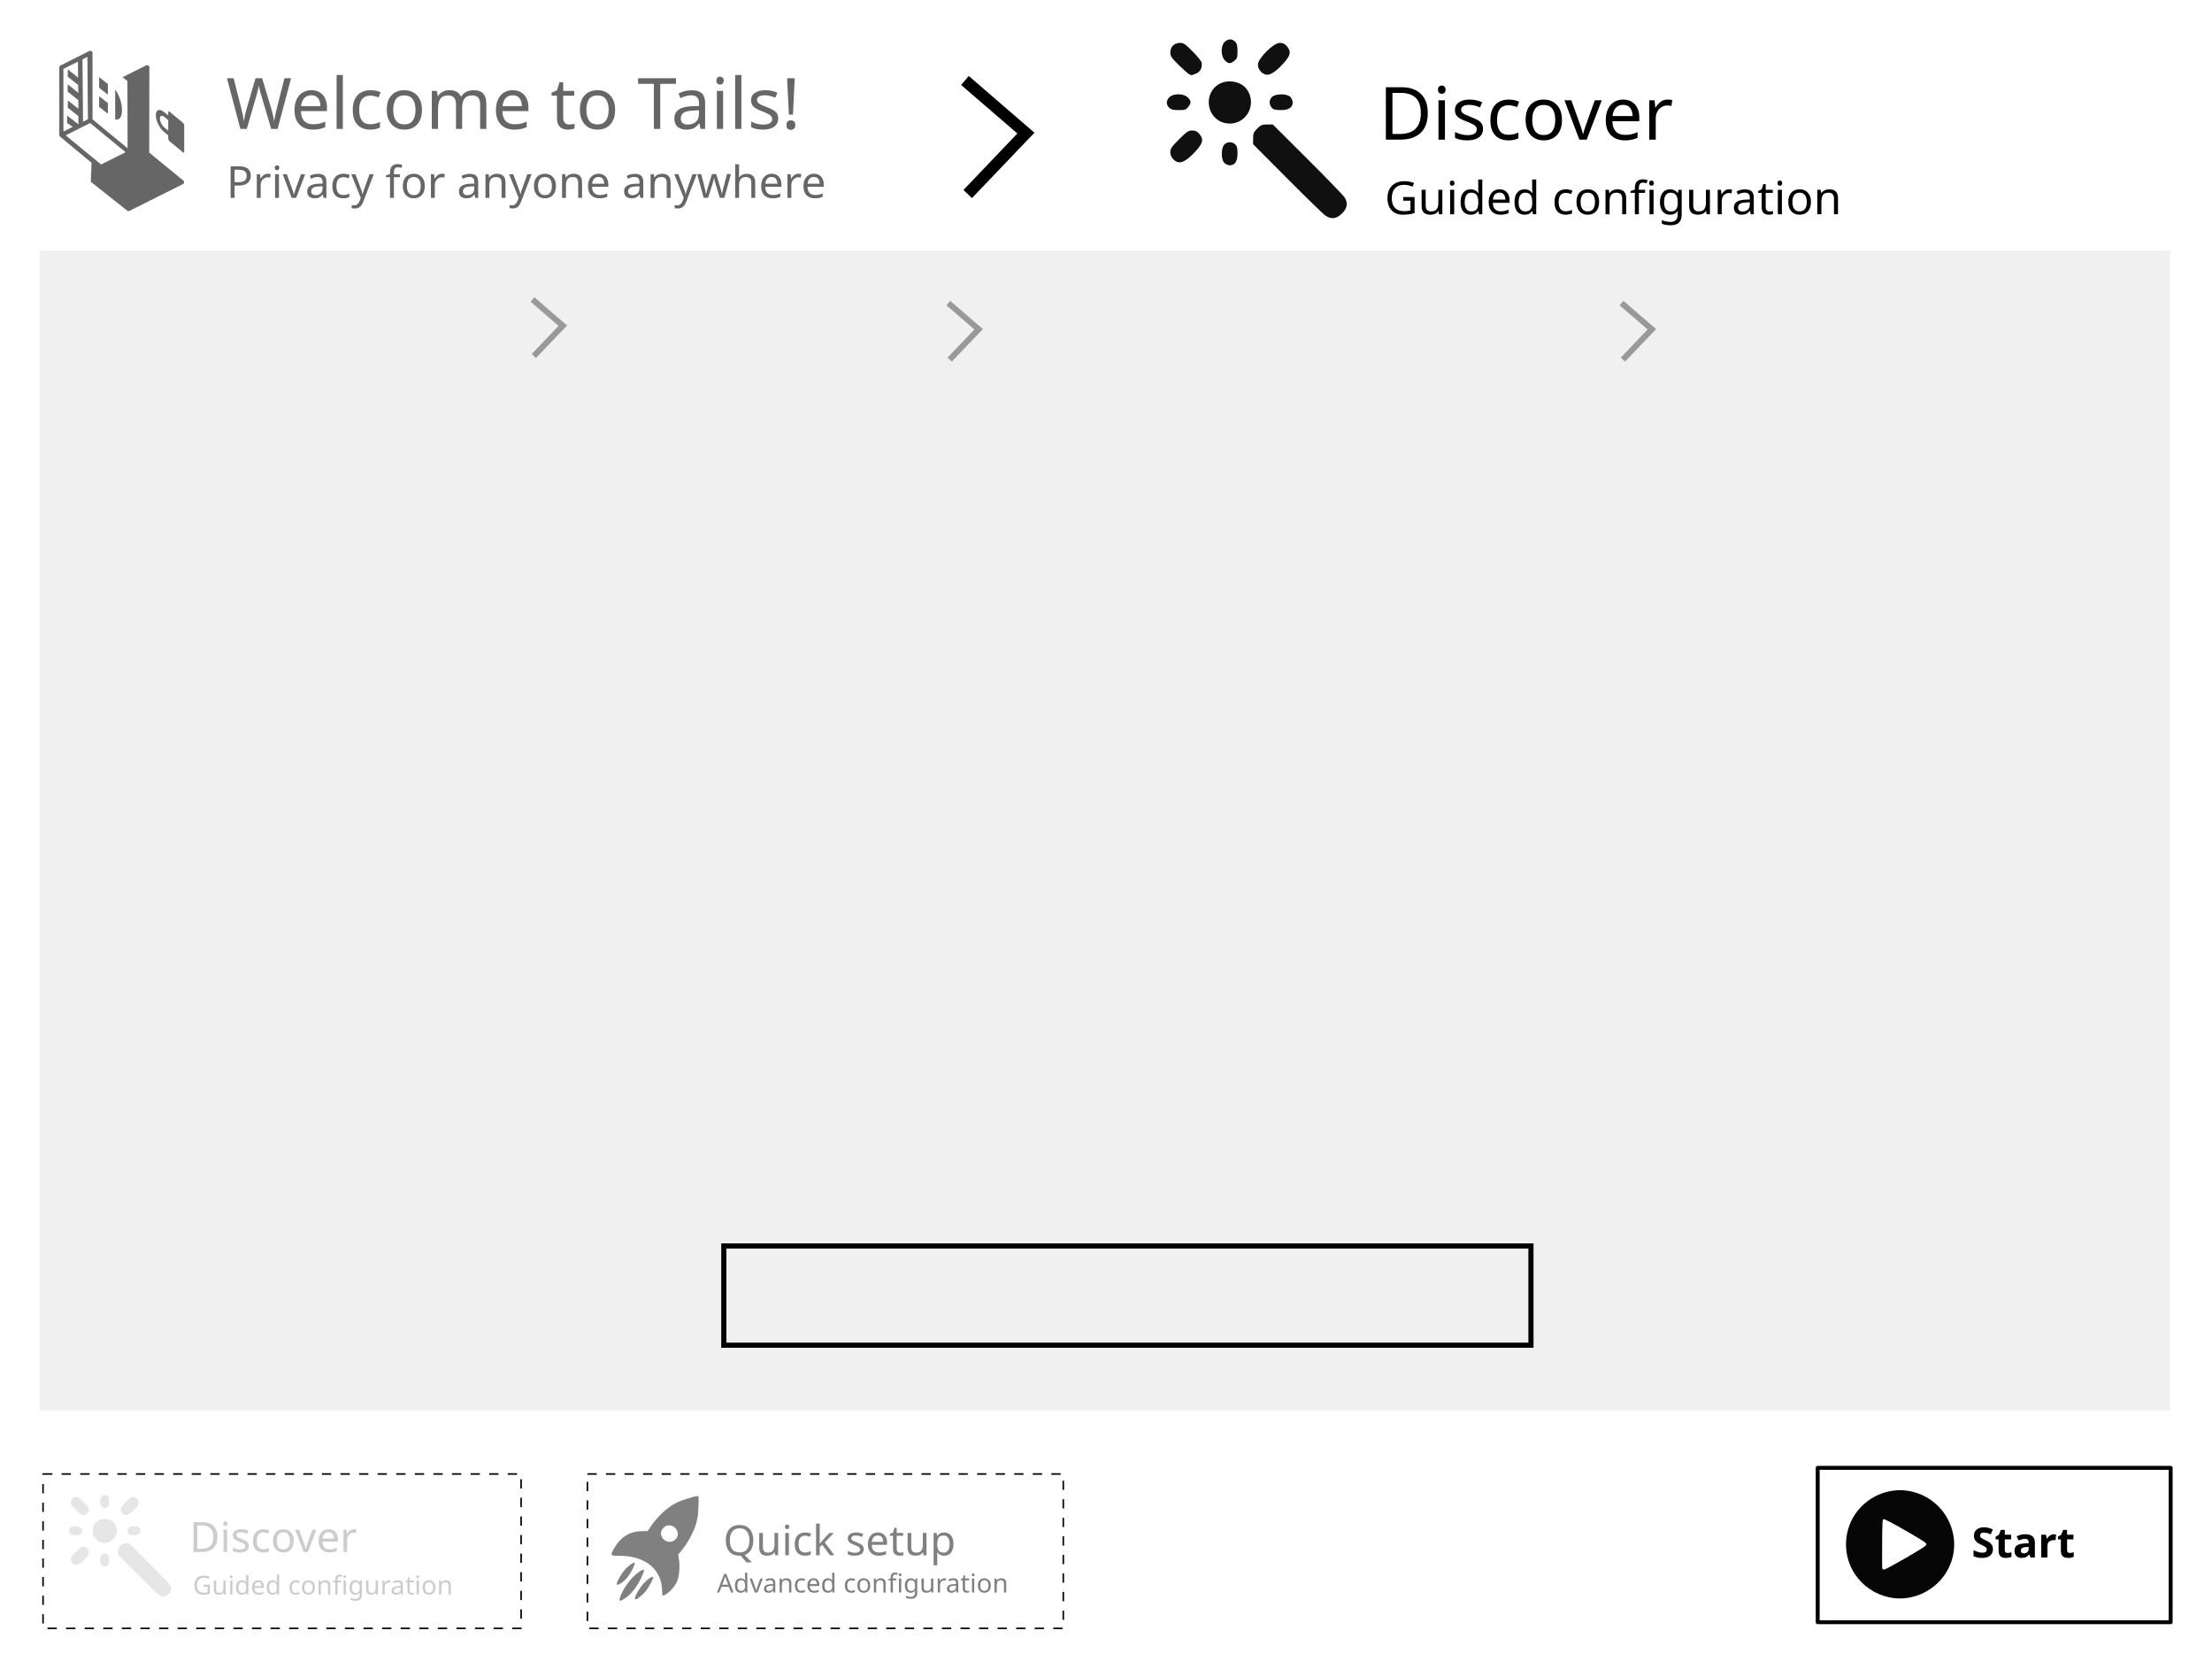
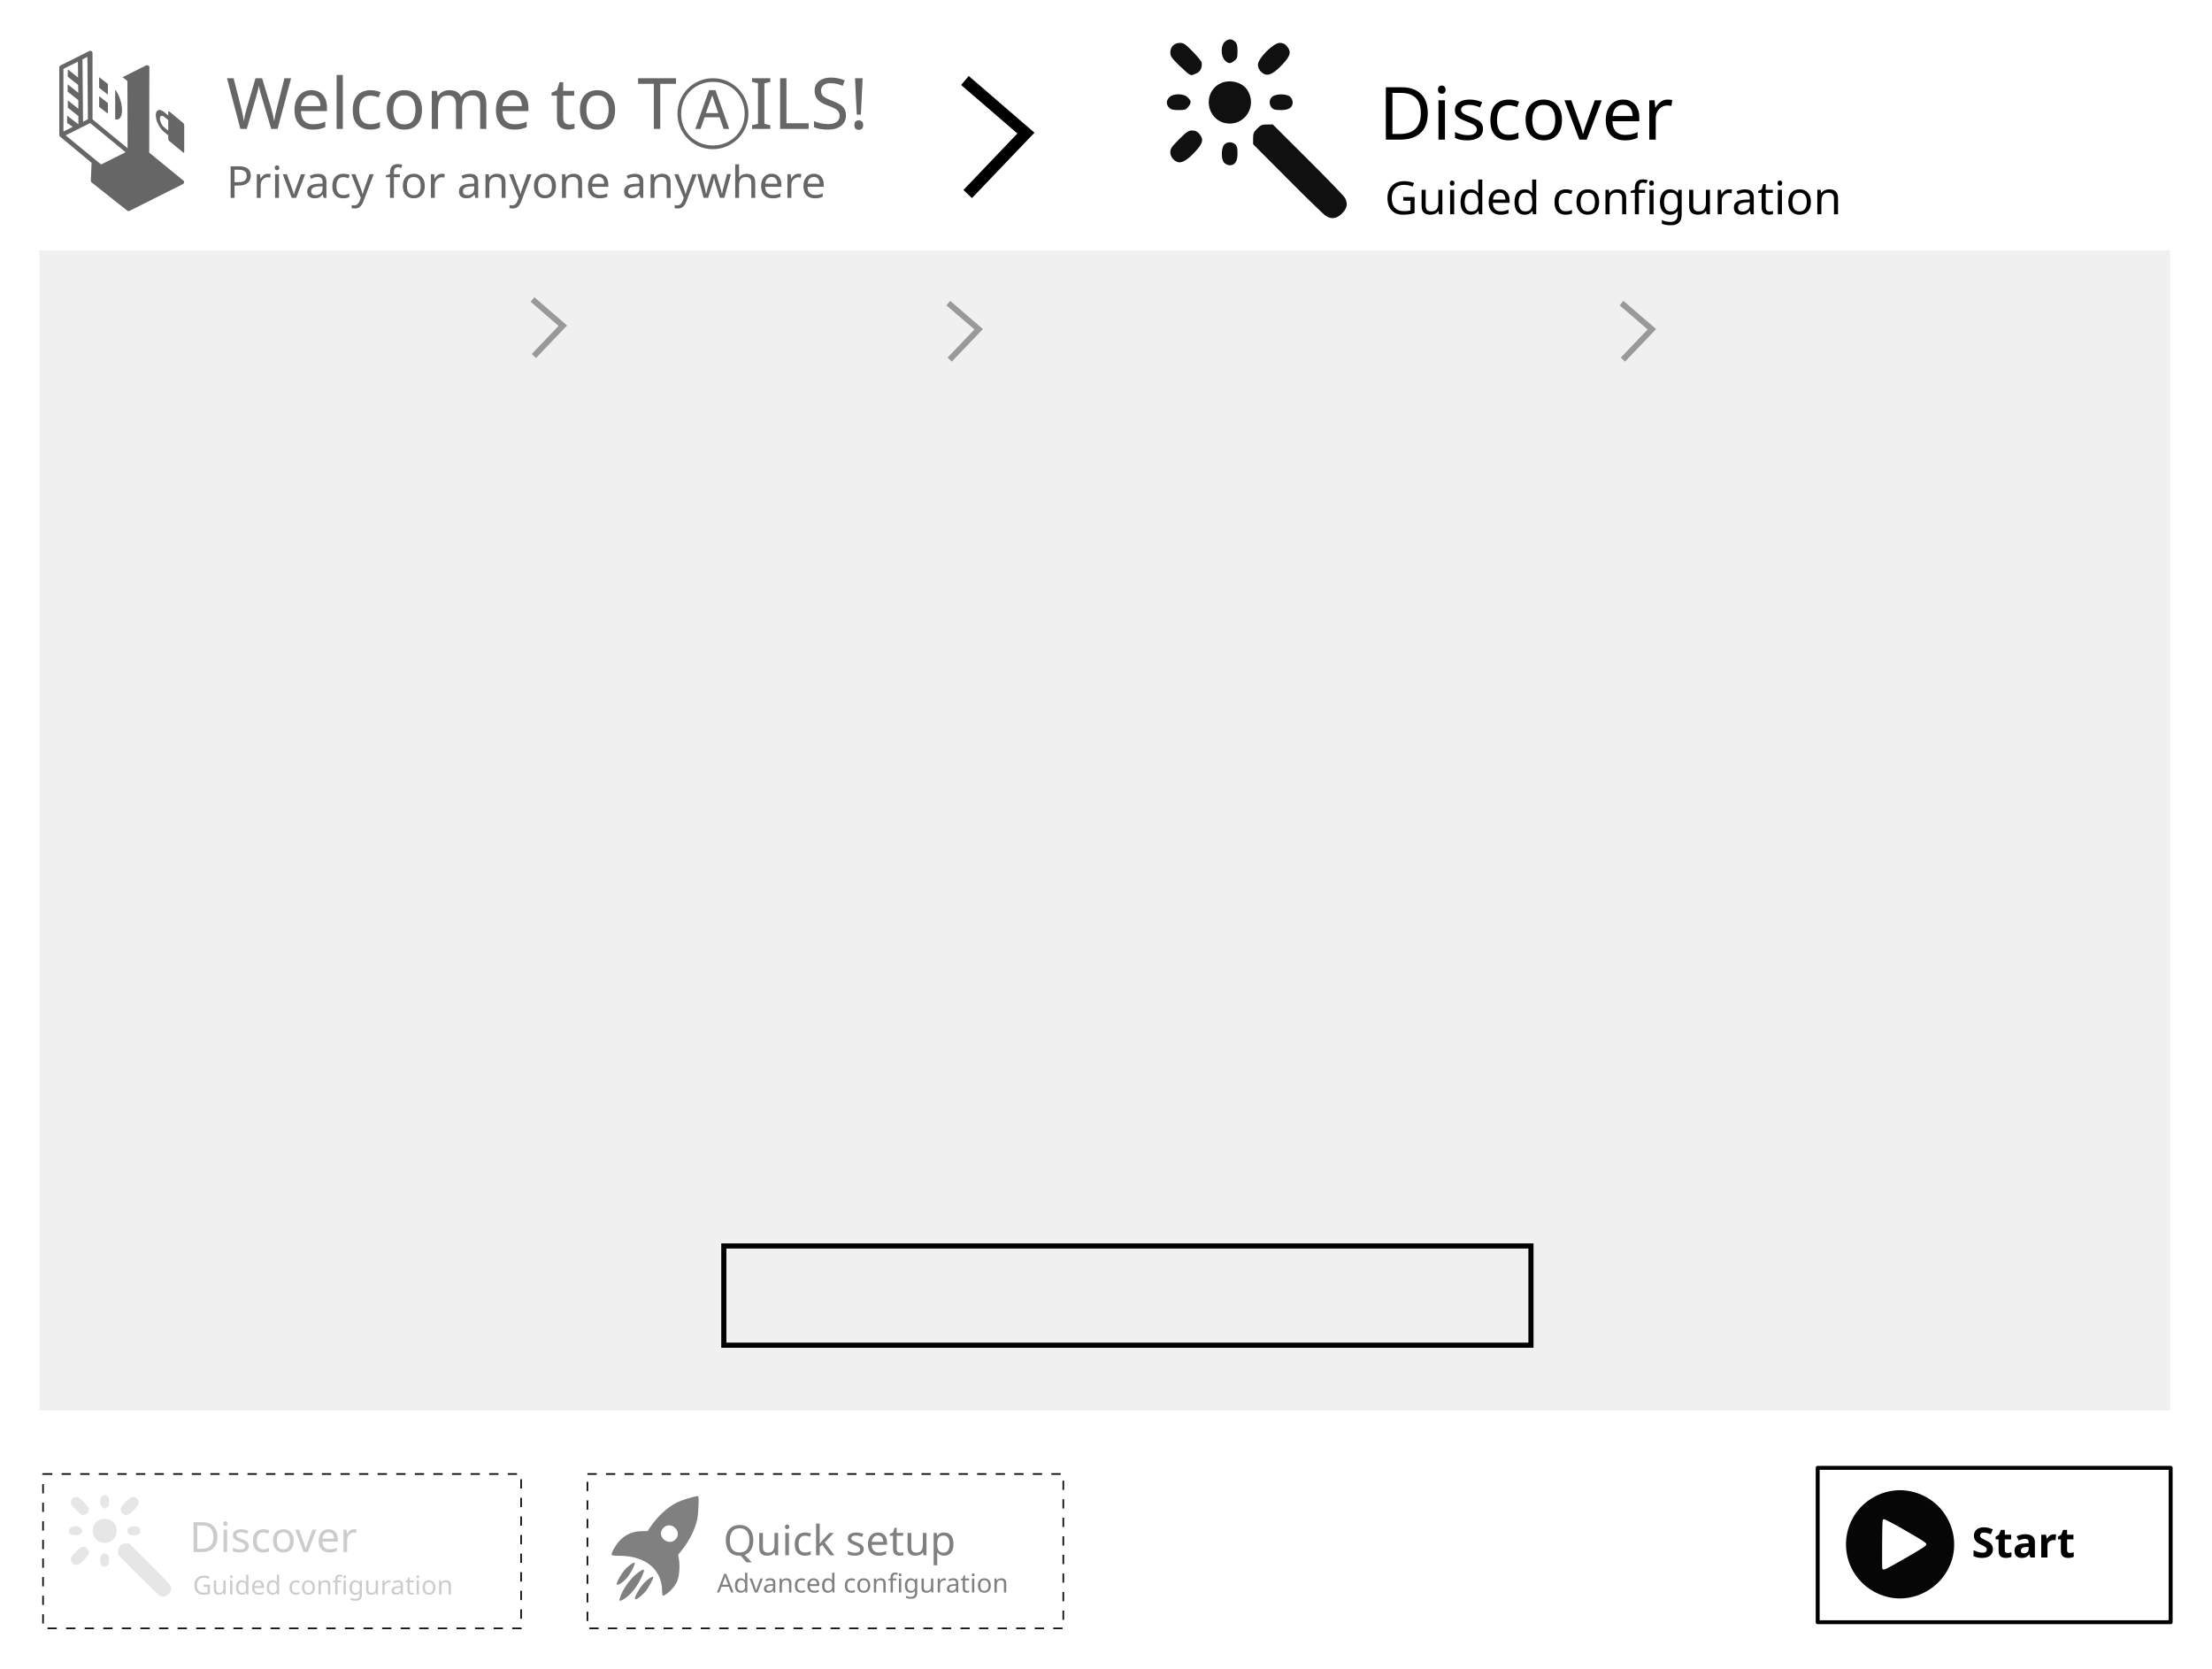
<svg xmlns="http://www.w3.org/2000/svg" width="561.674" height="423.606" id="svg9729" version="1.1">
  <defs id="defs9731" />
  <g id="layer1" transform="translate(-884.3354,-439.4774)">
    <g transform="translate(729.799,158.8333)" id="g9624">
      <rect width="541.026" height="294.504" x="164.536" y="344.239" id="rect22803" style="fill:#f0f0f0;fill-opacity:1;stroke:none" />
      <flowRoot transform="matrix(2,0,0,2,778.3435,-637.4913)" id="flowRoot8410-1" xml:space="preserve" style="font-size:6px;font-style:normal;font-variant:normal;font-weight:bold;font-stretch:normal;text-align:start;line-height:125%;letter-spacing:0px;word-spacing:0px;writing-mode:lr-tb;text-anchor:start;fill:#000000;fill-opacity:1;stroke:none;font-family:Sans;-inkscape-font-specification:Sans Bold">
        <flowRegion id="flowRegion8412-6">
          <rect width="56.756" height="15.766" x="-297.18" y="496.628" id="rect8414-9" style="font-size:6px;font-style:normal;font-variant:normal;font-weight:bold;font-stretch:normal;text-align:start;line-height:125%;writing-mode:lr-tb;text-anchor:start;font-family:Sans;-inkscape-font-specification:Sans Bold" />
        </flowRegion>
        <flowPara id="flowPara8416-9">1. Introduction</flowPara>
      </flowRoot>
      <flowRoot transform="matrix(2,0,0,2,906.9285,-636.4874)" id="flowRoot8410-0-29" xml:space="preserve" style="font-size:6px;font-style:normal;font-variant:normal;font-weight:normal;font-stretch:normal;text-align:start;line-height:125%;letter-spacing:0px;word-spacing:0px;writing-mode:lr-tb;text-anchor:start;fill:#999999;fill-opacity:1;stroke:none;font-family:Sans;-inkscape-font-specification:Sans">
        <flowRegion id="flowRegion8412-9-2">
          <rect width="56.756" height="15.766" x="-297.18" y="496.628" id="rect8414-7-4" style="font-size:6px;font-style:normal;font-variant:normal;font-weight:normal;font-stretch:normal;text-align:start;line-height:125%;writing-mode:lr-tb;text-anchor:start;fill:#999999;font-family:Sans;-inkscape-font-specification:Sans" />
        </flowRegion>
        <flowPara id="flowPara8471-27" style="font-size:6px;font-style:normal;font-variant:normal;font-weight:normal;font-stretch:normal;text-align:start;line-height:125%;writing-mode:lr-tb;text-anchor:start;fill:#999999;font-family:Sans;-inkscape-font-specification:Sans">2. Context</flowPara>
      </flowRoot>
      <flowRoot transform="matrix(2,0,0,2,1187.906,-636.6862)" id="flowRoot8410-3-0" xml:space="preserve" style="font-size:6px;font-style:normal;font-variant:normal;font-weight:normal;font-stretch:normal;text-align:start;line-height:125%;letter-spacing:0px;word-spacing:0px;writing-mode:lr-tb;text-anchor:start;fill:#999999;fill-opacity:1;stroke:none;font-family:Sans;-inkscape-font-specification:Sans">
        <flowRegion id="flowRegion8412-3-4">
          <rect width="56.756" height="15.766" x="-297.18" y="496.628" id="rect8414-4-8" style="font-size:6px;font-style:normal;font-variant:normal;font-weight:normal;font-stretch:normal;text-align:start;line-height:125%;writing-mode:lr-tb;text-anchor:start;fill:#999999;font-family:Sans;-inkscape-font-specification:Sans" />
        </flowRegion>
        <flowPara id="flowPara8416-8-4" style="font-size:6px;font-style:normal;font-variant:normal;font-weight:normal;font-stretch:normal;text-align:start;line-height:125%;writing-mode:lr-tb;text-anchor:start;fill:#999999;font-family:Sans;-inkscape-font-specification:Sans">4. Check and go</flowPara>
      </flowRoot>
      <flowRoot transform="matrix(2,0,0,2,1007.734,-636.5386)" id="flowRoot8410-37-87" xml:space="preserve" style="font-size:6px;font-style:normal;font-weight:normal;line-height:125%;letter-spacing:0px;word-spacing:0px;fill:#999999;fill-opacity:1;stroke:none;font-family:Sans">
        <flowRegion id="flowRegion8412-0-07">
          <rect width="68.921" height="9.85" x="-297.18" y="496.628" id="rect8414-45-31" style="font-size:6px;fill:#999999" />
        </flowRegion>
        <flowPara id="flowPara8416-5-3">3. Need to save data?</flowPara>
      </flowRoot>
      <text x="211.949" y="313.365" id="text3840-4-10" xml:space="preserve" style="font-size:17.998px;font-style:normal;font-variant:normal;font-weight:normal;font-stretch:normal;text-align:start;line-height:125%;letter-spacing:0px;word-spacing:0px;writing-mode:lr-tb;text-anchor:start;fill:#666666;fill-opacity:1;stroke:none;font-family:Sans;-inkscape-font-specification:Sans">
-         <tspan x="211.949" y="313.365" id="tspan3842-3-5" style="fill:#666666">Welcome to Tails!</tspan>
+         <tspan x="211.949" y="313.365" id="tspan3842-3-5" style="fill:#666666">Welcome to TⒶILS!</tspan>
      </text>
      <path d="m 400.525,299.938 -1.938,2.281 14.281,12.312 -13.688,14.344 2.156,2.062 14.781,-15.469 1.094,-1.125 -1.188,-1.031 -15.5,-13.375 z" id="path22225" style="font-size:medium;font-style:normal;font-variant:normal;font-weight:normal;font-stretch:normal;text-indent:0;text-align:start;text-decoration:none;line-height:normal;letter-spacing:normal;word-spacing:normal;text-transform:none;direction:ltr;block-progression:tb;writing-mode:lr-tb;text-anchor:start;baseline-shift:baseline;color:#000000;fill:#000000;fill-opacity:1;stroke:none;stroke-width:3;marker:none;visibility:visible;display:inline;overflow:visible;enable-background:accumulate;font-family:Sans;-inkscape-font-specification:Sans" />
      <text x="504.626" y="316.093" id="text3836-4" xml:space="preserve" style="font-size:18.624px;font-style:normal;font-variant:normal;font-weight:normal;font-stretch:normal;text-align:start;line-height:125%;letter-spacing:0px;word-spacing:0px;writing-mode:lr-tb;text-anchor:start;fill:#000000;fill-opacity:1;stroke:none;font-family:Sans;-inkscape-font-specification:Sans">
        <tspan x="504.626" y="316.093" id="tspan3838-7">Discover</tspan>
      </text>
      <text x="506.136" y="335.044" id="text20391" xml:space="preserve" style="font-size:11.614px;font-style:normal;font-variant:normal;font-weight:normal;font-stretch:normal;text-align:start;line-height:125%;letter-spacing:0px;word-spacing:0px;writing-mode:lr-tb;text-anchor:start;fill:#000000;fill-opacity:1;stroke:none;font-family:Sans;-inkscape-font-specification:Sans">
        <tspan x="506.136" y="335.044" id="tspan20393">Guided configuration</tspan>
      </text>
      <path d="m 491.16,335.435 c -0.503,-0.316 -4.856,-4.537 -9.673,-9.379 l -8.759,-8.804 0,-1.466 c 0,-1.26 0.145,-1.61 1.036,-2.501 0.891,-0.891 1.241,-1.036 2.502,-1.036 l 1.466,0 8.945,8.912 c 4.92,4.901 9.141,9.282 9.38,9.734 0.778,1.472 0.558,2.629 -0.748,3.935 -1.366,1.366 -2.644,1.553 -4.149,0.605 z m -25.744,-13.437 c -0.821,-0.821 -0.856,-3.589 -0.058,-4.574 0.67,-0.827 1.978,-0.892 2.81,-0.139 0.466,0.421 0.599,0.939 0.599,2.323 0,2.013 -0.651,2.999 -1.98,2.999 -0.419,0 -1.036,-0.274 -1.371,-0.609 z m -11.882,-0.218 c -1.06,-0.38 -1.828,-1.422 -1.828,-2.479 0,-0.92 0.309,-1.376 2.231,-3.298 1.922,-1.922 2.379,-2.231 3.298,-2.231 0.721,0 1.268,0.222 1.684,0.685 1.337,1.485 1.153,2.475 -0.864,4.664 -2.003,2.174 -3.47,3.036 -4.521,2.658 z m 12.079,-9.894 c -4.718,-1.006 -5.694,-7.555 -1.48,-9.923 2.27,-1.276 5.602,-0.626 7.006,1.367 2.915,4.138 -0.615,9.603 -5.526,8.556 z m -14.211,-3.903 c -0.809,-0.809 -0.771,-1.875 0.096,-2.689 1.05,-0.986 3.616,-0.939 4.64,0.085 0.912,0.912 0.934,1.37 0.116,2.41 -0.555,0.706 -0.849,0.803 -2.437,0.803 -1.4,0 -1.943,-0.137 -2.415,-0.609 z m 26.058,0.009 c -0.753,-0.832 -0.689,-2.14 0.139,-2.81 0.986,-0.798 3.753,-0.763 4.574,0.058 0.335,0.335 0.609,0.952 0.609,1.371 0,1.329 -0.987,1.98 -2.999,1.98 -1.384,0 -1.902,-0.134 -2.323,-0.599 z m -20.879,-8.448 c -0.251,-0.09 -1.451,-1.138 -2.666,-2.329 -1.932,-1.895 -2.209,-2.304 -2.209,-3.263 0,-1.428 1.012,-2.422 2.465,-2.422 0.905,0 1.362,0.312 3.232,2.209 1.198,1.215 2.216,2.483 2.263,2.818 0.181,1.29 -0.343,2.316 -1.41,2.762 -0.575,0.24 -1.084,0.426 -1.132,0.413 -0.047,-0.014 -0.292,-0.098 -0.543,-0.187 z m 19.194,-0.007 c -1.06,-0.38 -1.828,-1.422 -1.828,-2.479 0,-1.585 3.944,-5.529 5.529,-5.529 0.721,0 1.268,0.222 1.684,0.685 1.337,1.485 1.153,2.475 -0.864,4.664 -2.003,2.174 -3.47,3.036 -4.521,2.658 z m -10.22,-3.576 c -1.056,-1.056 -1.08,-3.709 -0.043,-4.683 0.88,-0.826 1.853,-0.846 2.646,-0.053 0.472,0.472 0.609,1.016 0.609,2.415 0,1.588 -0.097,1.882 -0.803,2.437 -1.04,0.818 -1.498,0.796 -2.41,-0.116 z" id="path21150" style="fill:#101010" />
      <rect width="89.624" height="39.191" x="616.086" y="653.302" id="rect3779-5-4-1" style="fill:none;stroke:#000000;stroke-width:1;stroke-linejoin:round;stroke-miterlimit:4;stroke-opacity:1;stroke-dasharray:none" />
      <text x="677.955" y="676.062" id="text3844-1" xml:space="preserve" style="font-size:10.6px;font-style:normal;font-variant:normal;font-weight:bold;font-stretch:normal;text-align:center;line-height:125%;letter-spacing:0px;word-spacing:0px;writing-mode:lr-tb;text-anchor:middle;fill:#000000;fill-opacity:1;stroke:none;font-family:Sans;-inkscape-font-specification:Sans Bold">
        <tspan x="677.955" y="676.062" id="tspan3846-4" style="font-size:10.6px;font-style:normal;font-variant:normal;font-weight:bold;font-stretch:normal;text-align:center;line-height:125%;writing-mode:lr-tb;text-anchor:middle;font-family:Sans;-inkscape-font-specification:Sans Bold">Start</tspan>
      </text>
      <rect width="121.391" height="39.191" x="165.466" y="654.863" id="rect3779-4-3" style="fill:none;stroke:#000000;stroke-width:0.393;stroke-linejoin:round;stroke-miterlimit:4;stroke-opacity:1;stroke-dasharray:2.36, 2.36;stroke-dashoffset:0" />
      <rect width="120.83" height="39.191" x="303.698" y="654.863" id="rect3779-8-4-3" style="fill:none;stroke:#000000;stroke-width:0.393;stroke-linejoin:round;stroke-miterlimit:4;stroke-opacity:1;stroke-dasharray:2.356, 2.356;stroke-dashoffset:0" />
      <text x="202.648" y="674.669" id="text3836-4-8" xml:space="preserve" style="font-size:10.6px;font-style:normal;font-variant:normal;font-weight:normal;font-stretch:normal;text-align:start;line-height:125%;letter-spacing:0px;word-spacing:0px;writing-mode:lr-tb;text-anchor:start;fill:#cccccc;fill-opacity:1;stroke:none;font-family:Sans;-inkscape-font-specification:Sans">
        <tspan x="202.648" y="674.669" id="tspan3838-7-2" style="fill:#cccccc">Discover</tspan>
      </text>
      <text x="338.199" y="675.497" id="text3840-4" xml:space="preserve" style="font-size:10.6px;font-style:normal;font-variant:normal;font-weight:normal;font-stretch:normal;text-align:start;line-height:125%;letter-spacing:0px;word-spacing:0px;writing-mode:lr-tb;text-anchor:start;fill:#808080;fill-opacity:1;stroke:none;font-family:Sans;-inkscape-font-specification:Sans">
        <tspan x="338.199" y="675.497" id="tspan3842-3" style="fill:#808080">Quick setup</tspan>
      </text>
      <text x="203.508" y="685.455" id="text20391-3" xml:space="preserve" style="font-size:6.61px;font-style:normal;font-variant:normal;font-weight:normal;font-stretch:normal;text-align:start;line-height:125%;letter-spacing:0px;word-spacing:0px;writing-mode:lr-tb;text-anchor:start;fill:#cccccc;fill-opacity:1;stroke:none;font-family:Sans;-inkscape-font-specification:Sans">
        <tspan x="203.508" y="685.455" id="tspan20393-5" style="fill:#cccccc">Guided configuration</tspan>
      </text>
      <text x="336.577" y="684.95" id="text20391-4" xml:space="preserve" style="font-size:6.61px;font-style:normal;font-variant:normal;font-weight:normal;font-stretch:normal;text-align:start;line-height:125%;letter-spacing:0px;word-spacing:0px;writing-mode:lr-tb;text-anchor:start;fill:#808080;fill-opacity:1;stroke:none;font-family:Sans;-inkscape-font-specification:Sans">
        <tspan x="336.577" y="684.95" id="tspan20393-7" style="fill:#808080">Advanced configuration</tspan>
      </text>
      <path d="m 311.885,686.542 c 0.498,-2.028 2.651,-5.145 4.49,-6.502 2.014,-1.486 2.148,-1.202 0.765,1.619 -1.008,2.056 -2.559,3.925 -4.039,4.868 -1.064,0.678 -1.379,0.682 -1.215,0.015 z m 3.893,-0.018 c -0.223,-0.361 1.22,-2.864 2.299,-3.988 1.04,-1.083 2.069,-1.755 2.313,-1.51 0.2,0.2 -1.202,2.817 -1.987,3.709 -0.763,0.867 -2.084,1.946 -2.383,1.946 -0.08,0 -0.189,-0.07 -0.242,-0.156 z m 6.887,-1.824 c -0.014,-5.597 -4.174,-9.071 -10.862,-9.071 -1.418,0 -1.879,-0.061 -1.954,-0.257 -0.168,-0.438 1.022,-2.524 2.064,-3.615 1.551,-1.626 3.382,-2.376 5.822,-2.385 l 1.236,-0.005 0.742,-1.093 c 1.911,-2.814 4.396,-5.072 6.893,-6.264 1.096,-0.523 4.148,-1.465 4.995,-1.543 0.353,-0.032 0.366,0.06 0.308,2.269 -0.033,1.266 -0.17,2.842 -0.303,3.503 -0.527,2.598 -2.039,5.621 -4.057,8.112 l -0.829,1.023 0.205,1.095 c 0.291,1.554 0.111,4.18 -0.373,5.45 -0.431,1.132 -1.521,2.49 -2.662,3.316 -1.068,0.774 -1.221,0.707 -1.224,-0.535 z m 2.964,-12.885 c 1.254,-0.741 1.375,-2.367 0.25,-3.355 -1.111,-0.976 -2.688,-0.641 -3.327,0.707 -0.833,1.756 1.374,3.655 3.078,2.648 z m -14.465,10.767 c 0.248,-0.821 1.207,-2.458 1.944,-3.318 0.898,-1.049 2.34,-2.087 2.574,-1.854 0.222,0.222 -0.778,2.304 -1.683,3.504 -1.166,1.546 -3.151,2.714 -2.834,1.668 z" id="path21112" style="fill:#808080" />
      <path d="m 194.984,685.678 c -0.286,-0.18 -2.764,-2.582 -5.506,-5.338 l -4.985,-5.011 0,-0.834 c 0,-0.717 0.083,-0.917 0.59,-1.424 0.507,-0.507 0.706,-0.59 1.424,-0.59 l 0.834,0 5.091,5.072 c 2.8,2.79 5.203,5.283 5.339,5.54 0.443,0.838 0.318,1.497 -0.426,2.24 -0.778,0.778 -1.505,0.884 -2.361,0.345 z m -14.653,-7.648 c -0.467,-0.467 -0.487,-2.042 -0.033,-2.604 0.381,-0.471 1.126,-0.508 1.599,-0.079 0.265,0.24 0.341,0.535 0.341,1.322 0,1.146 -0.371,1.707 -1.127,1.707 -0.238,0 -0.59,-0.156 -0.78,-0.347 z m -6.763,-0.124 c -0.603,-0.216 -1.04,-0.809 -1.04,-1.411 0,-0.523 0.176,-0.783 1.27,-1.877 1.094,-1.094 1.354,-1.27 1.877,-1.27 0.41,0 0.721,0.127 0.959,0.39 0.761,0.845 0.656,1.409 -0.492,2.654 -1.14,1.237 -1.975,1.728 -2.573,1.513 z m 6.875,-5.631 c -2.685,-0.573 -3.241,-4.3 -0.842,-5.648 1.292,-0.726 3.189,-0.356 3.988,0.778 1.659,2.355 -0.35,5.466 -3.145,4.87 z m -8.089,-2.221 c -0.46,-0.46 -0.439,-1.067 0.055,-1.53 0.598,-0.561 2.058,-0.535 2.641,0.049 0.519,0.519 0.532,0.78 0.066,1.372 -0.316,0.402 -0.483,0.457 -1.387,0.457 -0.797,0 -1.106,-0.078 -1.375,-0.347 z m 14.831,0.005 c -0.429,-0.474 -0.392,-1.218 0.079,-1.599 0.561,-0.454 2.136,-0.434 2.604,0.033 0.191,0.191 0.347,0.542 0.347,0.78 0,0.756 -0.562,1.127 -1.707,1.127 -0.788,0 -1.082,-0.076 -1.322,-0.341 z m -11.883,-4.808 c -0.143,-0.051 -0.826,-0.648 -1.517,-1.326 -1.1,-1.078 -1.257,-1.311 -1.257,-1.857 0,-0.813 0.576,-1.378 1.403,-1.378 0.515,0 0.775,0.178 1.84,1.257 0.682,0.691 1.261,1.413 1.288,1.604 0.103,0.734 -0.195,1.318 -0.803,1.572 -0.327,0.137 -0.617,0.243 -0.644,0.235 -0.027,-0.008 -0.166,-0.056 -0.309,-0.107 z m 10.924,-0.004 c -0.603,-0.216 -1.04,-0.809 -1.04,-1.411 0,-0.902 2.245,-3.147 3.147,-3.147 0.41,0 0.721,0.127 0.959,0.39 0.761,0.845 0.656,1.409 -0.492,2.654 -1.14,1.237 -1.975,1.728 -2.573,1.513 z m -5.817,-2.035 c -0.601,-0.601 -0.615,-2.111 -0.024,-2.665 0.501,-0.47 1.055,-0.481 1.506,-0.03 0.269,0.269 0.347,0.578 0.347,1.375 0,0.904 -0.055,1.071 -0.457,1.387 -0.592,0.466 -0.852,0.453 -1.372,-0.066 z" id="path21150-9" style="fill:#e6e6e6" />
      <path d="m 566.759,357.027 -0.964,1.135 7.107,6.127 -6.811,7.138 1.073,1.026 7.356,-7.698 0.544,-0.56 -0.591,-0.513 -7.713,-6.656 z" id="path22225-3" style="font-size:medium;font-style:normal;font-variant:normal;font-weight:normal;font-stretch:normal;text-indent:0;text-align:start;text-decoration:none;line-height:normal;letter-spacing:normal;word-spacing:normal;text-transform:none;direction:ltr;block-progression:tb;writing-mode:lr-tb;text-anchor:start;baseline-shift:baseline;color:#000000;fill:#999999;fill-opacity:1;stroke:none;stroke-width:3;marker:none;visibility:visible;display:inline;overflow:visible;enable-background:accumulate;font-family:Sans;-inkscape-font-specification:Sans" />
      <path d="m 395.815,357.027 -0.964,1.135 7.107,6.127 -6.811,7.138 1.073,1.026 7.356,-7.698 0.544,-0.56 -0.591,-0.513 -7.713,-6.656 z" id="path22225-5" style="font-size:medium;font-style:normal;font-variant:normal;font-weight:normal;font-stretch:normal;text-indent:0;text-align:start;text-decoration:none;line-height:normal;letter-spacing:normal;word-spacing:normal;text-transform:none;direction:ltr;block-progression:tb;writing-mode:lr-tb;text-anchor:start;baseline-shift:baseline;color:#000000;fill:#999999;fill-opacity:1;stroke:none;stroke-width:3;marker:none;visibility:visible;display:inline;overflow:visible;enable-background:accumulate;font-family:Sans;-inkscape-font-specification:Sans" />
      <path d="m 290.227,356.115 -0.964,1.135 7.107,6.127 -6.811,7.138 1.073,1.026 7.356,-7.698 0.544,-0.56 -0.591,-0.513 -7.713,-6.656 z" id="path22225-7" style="font-size:medium;font-style:normal;font-variant:normal;font-weight:normal;font-stretch:normal;text-indent:0;text-align:start;text-decoration:none;line-height:normal;letter-spacing:normal;word-spacing:normal;text-transform:none;direction:ltr;block-progression:tb;writing-mode:lr-tb;text-anchor:start;baseline-shift:baseline;color:#000000;fill:#999999;fill-opacity:1;stroke:none;stroke-width:3;marker:none;visibility:visible;display:inline;overflow:visible;enable-background:accumulate;font-family:Sans;-inkscape-font-specification:Sans" />
      <text x="212.002" y="330.886" id="text20391-4-7" xml:space="preserve" style="font-size:11.224px;font-style:normal;font-variant:normal;font-weight:normal;font-stretch:normal;text-align:start;line-height:125%;letter-spacing:0px;word-spacing:0px;writing-mode:lr-tb;text-anchor:start;fill:#666666;fill-opacity:1;stroke:none;font-family:Sans;-inkscape-font-specification:Sans">
        <tspan x="212.002" y="330.886" id="tspan20393-7-7" style="fill:#666666">Privacy for anyone anywhere</tspan>
      </text>
      <g transform="matrix(0.4050284,0,0,0.4050284,165.5338,289.4864)" id="g5374" style="fill:#666666;fill-opacity:1">
        <path d="m 88.342,56.73 0,16.663 c 0,0.51 -0.341,0.644 -0.761,0.297 L 79.077,66.649 C 78.658,66.302 78.317,65.609 78.317,65.099 l 0,-2.098 -2.658,-2.161 c -2.85,-2.317 -5.132,-7.022 -5.132,-10.465 0,-3.442 2.298,-4.339 5.132,-2.003 l 2.658,2.161 0,-2.098 c 0,-0.51 0.341,-0.644 0.76,-0.297 l 8.504,7.04 c 0.421,0.346 0.761,1.041 0.761,1.551 z M 75.811,51.432 c -1.5,-1.237 -2.716,-0.762 -2.716,1.06 0,1.822 1.216,4.302 2.716,5.539 l 2.506,2.036 0,-6.599 -2.506,-2.036 z" id="path5189-4" style="fill:#666666;fill-opacity:1" />
        <g transform="matrix(0.4641031,0.9267926,-0.9267926,0.4641031,77.25838,-14.89278)" id="g3500" style="fill:#666666;fill-opacity:1">
          <path d="M 97.976,37.8 C 97.972,37.779 97.968,37.758 97.963,37.737 97.947,37.669 97.927,37.602 97.901,37.538 97.898,37.53 97.896,37.522 97.893,37.515 97.863,37.446 97.826,37.38 97.786,37.317 97.775,37.299 97.762,37.283 97.75,37.266 97.715,37.216 97.676,37.169 97.634,37.125 97.623,37.113 97.613,37.101 97.601,37.089 97.548,37.037 97.49,36.989 97.428,36.946 97.413,36.935 97.396,36.927 97.38,36.917 97.349,36.898 97.32,36.877 97.288,36.86 L 96.743,36.576 71.837,47.696 25.252,24.269 l -0.666,0.33 c -0.006,0.003 -0.01,0.007 -0.016,0.01 -0.047,0.024 -0.09,0.055 -0.134,0.084 -0.029,0.019 -0.06,0.036 -0.087,0.057 -0.034,0.027 -0.063,0.059 -0.094,0.09 -0.031,0.03 -0.065,0.059 -0.093,0.092 -0.022,0.026 -0.039,0.056 -0.06,0.084 -0.031,0.043 -0.063,0.086 -0.088,0.132 -0.003,0.005 -0.007,0.01 -0.01,0.015 -0.015,0.028 -0.022,0.057 -0.035,0.085 -0.02,0.046 -0.041,0.09 -0.056,0.138 -0.013,0.041 -0.02,0.082 -0.029,0.123 -0.009,0.043 -0.019,0.085 -0.024,0.128 -0.005,0.043 -0.004,0.085 -0.005,0.127 -0.001,0.044 -0.003,0.087 0.001,0.13 0.002,0.023 0.005,0.046 0.009,0.069 -0.006,0.051 -0.015,0.1 -0.015,0.152 L 23.854,41.674 27.217,40.107 63.622,58.211 38.538,69.347 l -18.939,-9.469 L 2.609,51.385 c -0.012,-0.006 -0.025,-0.009 -0.038,-0.014 -0.042,-0.02 -0.086,-0.035 -0.131,-0.05 -0.04,-0.014 -0.08,-0.028 -0.121,-0.038 -0.038,-0.009 -0.078,-0.014 -0.117,-0.019 -0.049,-0.007 -0.098,-0.014 -0.148,-0.015 -0.013,0 -0.024,-0.004 -0.037,-0.004 -0.025,0 -0.049,0.006 -0.074,0.007 -0.05,0.004 -0.099,0.007 -0.148,0.016 -0.04,0.007 -0.079,0.017 -0.118,0.027 -0.043,0.011 -0.085,0.024 -0.127,0.039 -0.039,0.015 -0.077,0.032 -0.114,0.051 -0.039,0.019 -0.077,0.039 -0.115,0.062 -0.035,0.022 -0.068,0.045 -0.1,0.07 -0.035,0.027 -0.07,0.054 -0.103,0.085 -0.031,0.029 -0.059,0.059 -0.087,0.09 -0.028,0.032 -0.056,0.064 -0.082,0.099 -0.028,0.038 -0.052,0.079 -0.076,0.12 -0.013,0.023 -0.03,0.042 -0.042,0.066 -0.006,0.012 -0.008,0.025 -0.014,0.037 -0.02,0.043 -0.036,0.089 -0.051,0.135 -0.013,0.039 -0.027,0.078 -0.036,0.117 -0.009,0.04 -0.014,0.081 -0.02,0.122 -0.007,0.048 -0.013,0.095 -0.014,0.142 0.001,0.014 -0.003,0.026 -0.003,0.039 l 0,19.531 c 0,0.026 0.006,0.051 0.008,0.077 0.003,0.048 0.006,0.096 0.014,0.143 0.007,0.042 0.017,0.082 0.028,0.122 0.011,0.042 0.023,0.083 0.038,0.123 0.015,0.04 0.033,0.079 0.052,0.117 0.019,0.038 0.038,0.076 0.061,0.112 0.022,0.035 0.046,0.069 0.071,0.102 0.027,0.035 0.054,0.069 0.084,0.102 0.028,0.031 0.059,0.059 0.09,0.087 0.032,0.029 0.064,0.056 0.1,0.082 0.038,0.027 0.077,0.051 0.118,0.075 0.023,0.014 0.043,0.031 0.068,0.043 L 37.946,91.543 c 0.007,0.004 0.015,0.004 0.022,0.008 0.017,0.008 0.032,0.017 0.049,0.025 0.01,0.004 0.02,0.007 0.03,0.011 0.056,0.022 0.113,0.041 0.171,0.055 0.012,0.003 0.024,0.006 0.036,0.009 0.016,0.003 0.032,0.005 0.048,0.008 0.077,0.014 0.154,0.024 0.232,0.024 0.001,0 0.002,0 0.003,0 l 0.001,0 10e-4,0 c 10e-4,0 0.002,0 0.003,0 0.078,0 0.156,-0.01 0.232,-0.024 0.016,-0.003 0.032,-0.005 0.048,-0.008 0.012,-0.003 0.024,-0.006 0.036,-0.009 0.058,-0.014 0.115,-0.033 0.17,-0.055 0.01,-0.004 0.021,-0.007 0.031,-0.011 0.017,-0.007 0.032,-0.017 0.049,-0.024 0.007,-0.003 0.015,-0.004 0.022,-0.008 L 61.746,81.642 l 9.462,5.221 c 0.018,0.01 0.037,0.017 0.056,0.026 0.019,0.01 0.038,0.02 0.058,0.029 0.008,0.003 0.016,0.007 0.024,0.01 0.031,0.013 0.063,0.023 0.095,0.033 0.019,0.006 0.038,0.013 0.058,0.019 0.021,0.006 0.043,0.011 0.064,0.015 0.015,0.003 0.029,0.006 0.044,0.008 0.007,0.001 0.015,0.003 0.022,0.004 0.014,0.002 0.028,0.006 0.042,0.008 0.059,0.008 0.117,0.013 0.176,0.013 l 0.001,0 0.001,0 c 10e-4,0 0.002,0 0.003,0 0.078,0 0.155,-0.01 0.232,-0.024 0.013,-0.002 0.026,-0.003 0.039,-0.006 0.01,-0.002 0.019,-0.006 0.029,-0.008 0.07,-0.017 0.14,-0.037 0.207,-0.065 0.007,-0.003 0.014,-0.007 0.021,-0.01 0.004,-0.002 0.008,-0.004 0.012,-0.006 0.006,-0.003 0.012,-0.003 0.018,-0.006 L 97.238,75.317 C 97.703,75.098 98,74.631 98,74.117 L 98,38.034 C 98,38.028 97.998,38.023 97.998,38.017 97.997,37.943 97.989,37.871 97.976,37.8 z m -60.762,40.617 -7.614,3.666 3.972,1.986 3.641,-1.986 0,6.29 -33.872,-16.935 0,-9.829 8.678,4.241 -7.257,3.35 3.972,1.986 7.269,-3.378 4.313,2.051 -7.487,3.456 3.972,1.986 7.503,-3.482 4.621,2.344 -7.381,3.407 3.972,1.986 7.395,-3.434 4.303,2.111 z M 65.228,76.939 39.862,88.216 l 0,-16.57 L 65.228,60.37 z M 3.341,58.528 l 0,-3.31 33.873,16.603 0,3.31 z" id="path3502" style="fill:#666666;fill-opacity:1" />
        </g>
        <polygon points="39.407,53.262 45.366,56.241 39.076,59.22 33.117,56.241 " transform="matrix(0.4477591,0.8941543,-0.8941543,0.4477591,70.46318,-16.30443)" id="polygon3506" style="fill:#666666;fill-opacity:1" />
        <polygon points="22.855,50.613 29.145,47.634 35.103,50.613 28.814,53.593 " transform="matrix(0.4477591,0.8941543,-0.8941543,0.4477591,70.02568,-16.55443)" id="polygon3508" style="fill:#666666;fill-opacity:1" />
        <g transform="matrix(0,-0.2492475,0.1954769,0.1611418,71.00598,62.19297)" id="Captions" style="fill:#666666;fill-opacity:1" />
        <g transform="translate(122.1099,-55.11117)" id="Captions-7" style="fill:#666666;fill-opacity:1" />
        <path d="m 45.058,34.348 c 2.124,2.704 4.295,7.985 4.295,12.866 0,4.878 -2.171,6.542 -4.295,5.704 0,-1.998 0,-16.795 0,-18.57 z" id="path4818-2-4-3" style="fill:#666666;fill-opacity:1" />
        <g transform="translate(74.9363,109.7222)" id="Your_Icon" style="fill:#666666;fill-opacity:1" />
      </g>
      <path d="m 634.243,686.175 c -3.576,-0.771 -6.608,-2.809 -8.647,-5.811 -3.327,-4.899 -3.058,-11.559 0.653,-16.187 3.208,-4.001 8.415,-5.934 13.316,-4.945 9.699,1.958 14.324,13.033 8.824,21.132 -3.132,4.612 -8.836,6.955 -14.146,5.811 z m 4.307,-10.053 c 4.401,-2.56 5.132,-3.047 5.132,-3.413 0,-0.367 -0.732,-0.85 -5.199,-3.428 -3.229,-1.864 -5.347,-2.979 -5.59,-2.945 -0.39,0.056 -0.392,0.084 -0.44,6.195 -0.026,3.376 -0.008,6.242 0.04,6.369 0.049,0.127 0.277,0.225 0.507,0.219 0.23,-0.006 2.728,-1.355 5.55,-2.997 z" id="path31797" style="fill:#060606" />
      <flowRoot transform="matrix(2,0,0,2,-1365.9,-393.9)" id="flowRoot4547-5" xml:space="preserve" style="font-size:6px;font-style:normal;font-weight:normal;line-height:125%;letter-spacing:0px;word-spacing:0px;fill:#000000;fill-opacity:1;stroke:none;font-family:Sans">
        <flowRegion id="flowRegion4549-8">
          <rect width="254.529" height="126.078" x="775" y="390.219" id="rect4551-1" style="font-size:6px" />
        </flowRegion>
-         <flowPara id="flowPara4553-6">Tails is a live system that aims to preserve your privacy and anonymity. It helps you to use the Internet anonymously and circumvent censorship almost anywhere you go and on any computer but leaving no trace unless you ask it to explicitly.</flowPara>
+         <flowPara id="flowPara4553-6">TⒶILS is a live system that aims to preserve your privacy and anonymity. It helps you to use the Internet anonymously and circumvent censorship almost anywhere you go and on any computer but leaving no trace unless you ask it to explicitly.</flowPara>
        <flowPara id="flowPara4573-0" />
        <flowPara id="flowPara4563-5">It is a complete operating system designed to be used from a DVD, USB stick, or SD card independently of the computer's original operating system. It is Free Software and based on Debian GNU/Linux.</flowPara>
        <flowPara id="flowPara4571-6" />
-         <flowPara id="flowPara4565-3">Tails comes with several built-in applications pre-configured with security in mind: web browser, instant messaging client, email client, office suite, image and sound editor, etc</flowPara>
+         <flowPara id="flowPara4565-3">TⒶILS comes with several built-in applications pre-configured with security in mind: web browser, instant messaging client, email client, office suite, image and sound editor, etc</flowPara>
        <flowPara id="flowPara4567-0" />
-         <flowPara id="flowPara4569-1">When starting Tails, you can specify startup options to alter some of its basic functioning.</flowPara>
+         <flowPara id="flowPara4569-1">When starting TⒶILS, you can specify startup options to alter some of its basic functioning.</flowPara>
        <flowPara id="flowPara4555-7" />
        <flowPara id="flowPara4557-0" />
        <flowPara id="flowPara4559-6" />
        <flowPara id="flowPara4561-6" />
      </flowRoot>
      <g id="g7066" transform="translate(0,-18)">
        <rect id="rect6998-25" width="204.952" height="25.192" x="338.328" y="614.973" style="fill:none;stroke:#000000;stroke-width:1.3;stroke-miterlimit:4;stroke-opacity:1;stroke-dasharray:none" />
        <flowRoot xml:space="preserve" id="flowRoot7816-5" style="font-size:12px;font-style:normal;font-weight:normal;line-height:125%;letter-spacing:0px;word-spacing:0px;fill:#000000;fill-opacity:1;stroke:none;font-family:Sans" transform="matrix(2,0,0,2,894.4362,-463.5337)">
          <flowRegion id="flowRegion7818-8">
            <rect id="rect7820-0" width="86.71" height="26.801" x="-260.131" y="539.195" />
          </flowRegion>
          <flowPara id="flowPara7822-794" style="font-size:10px">Start the tour</flowPara>
        </flowRoot>
      </g>
    </g>
  </g>
</svg>
